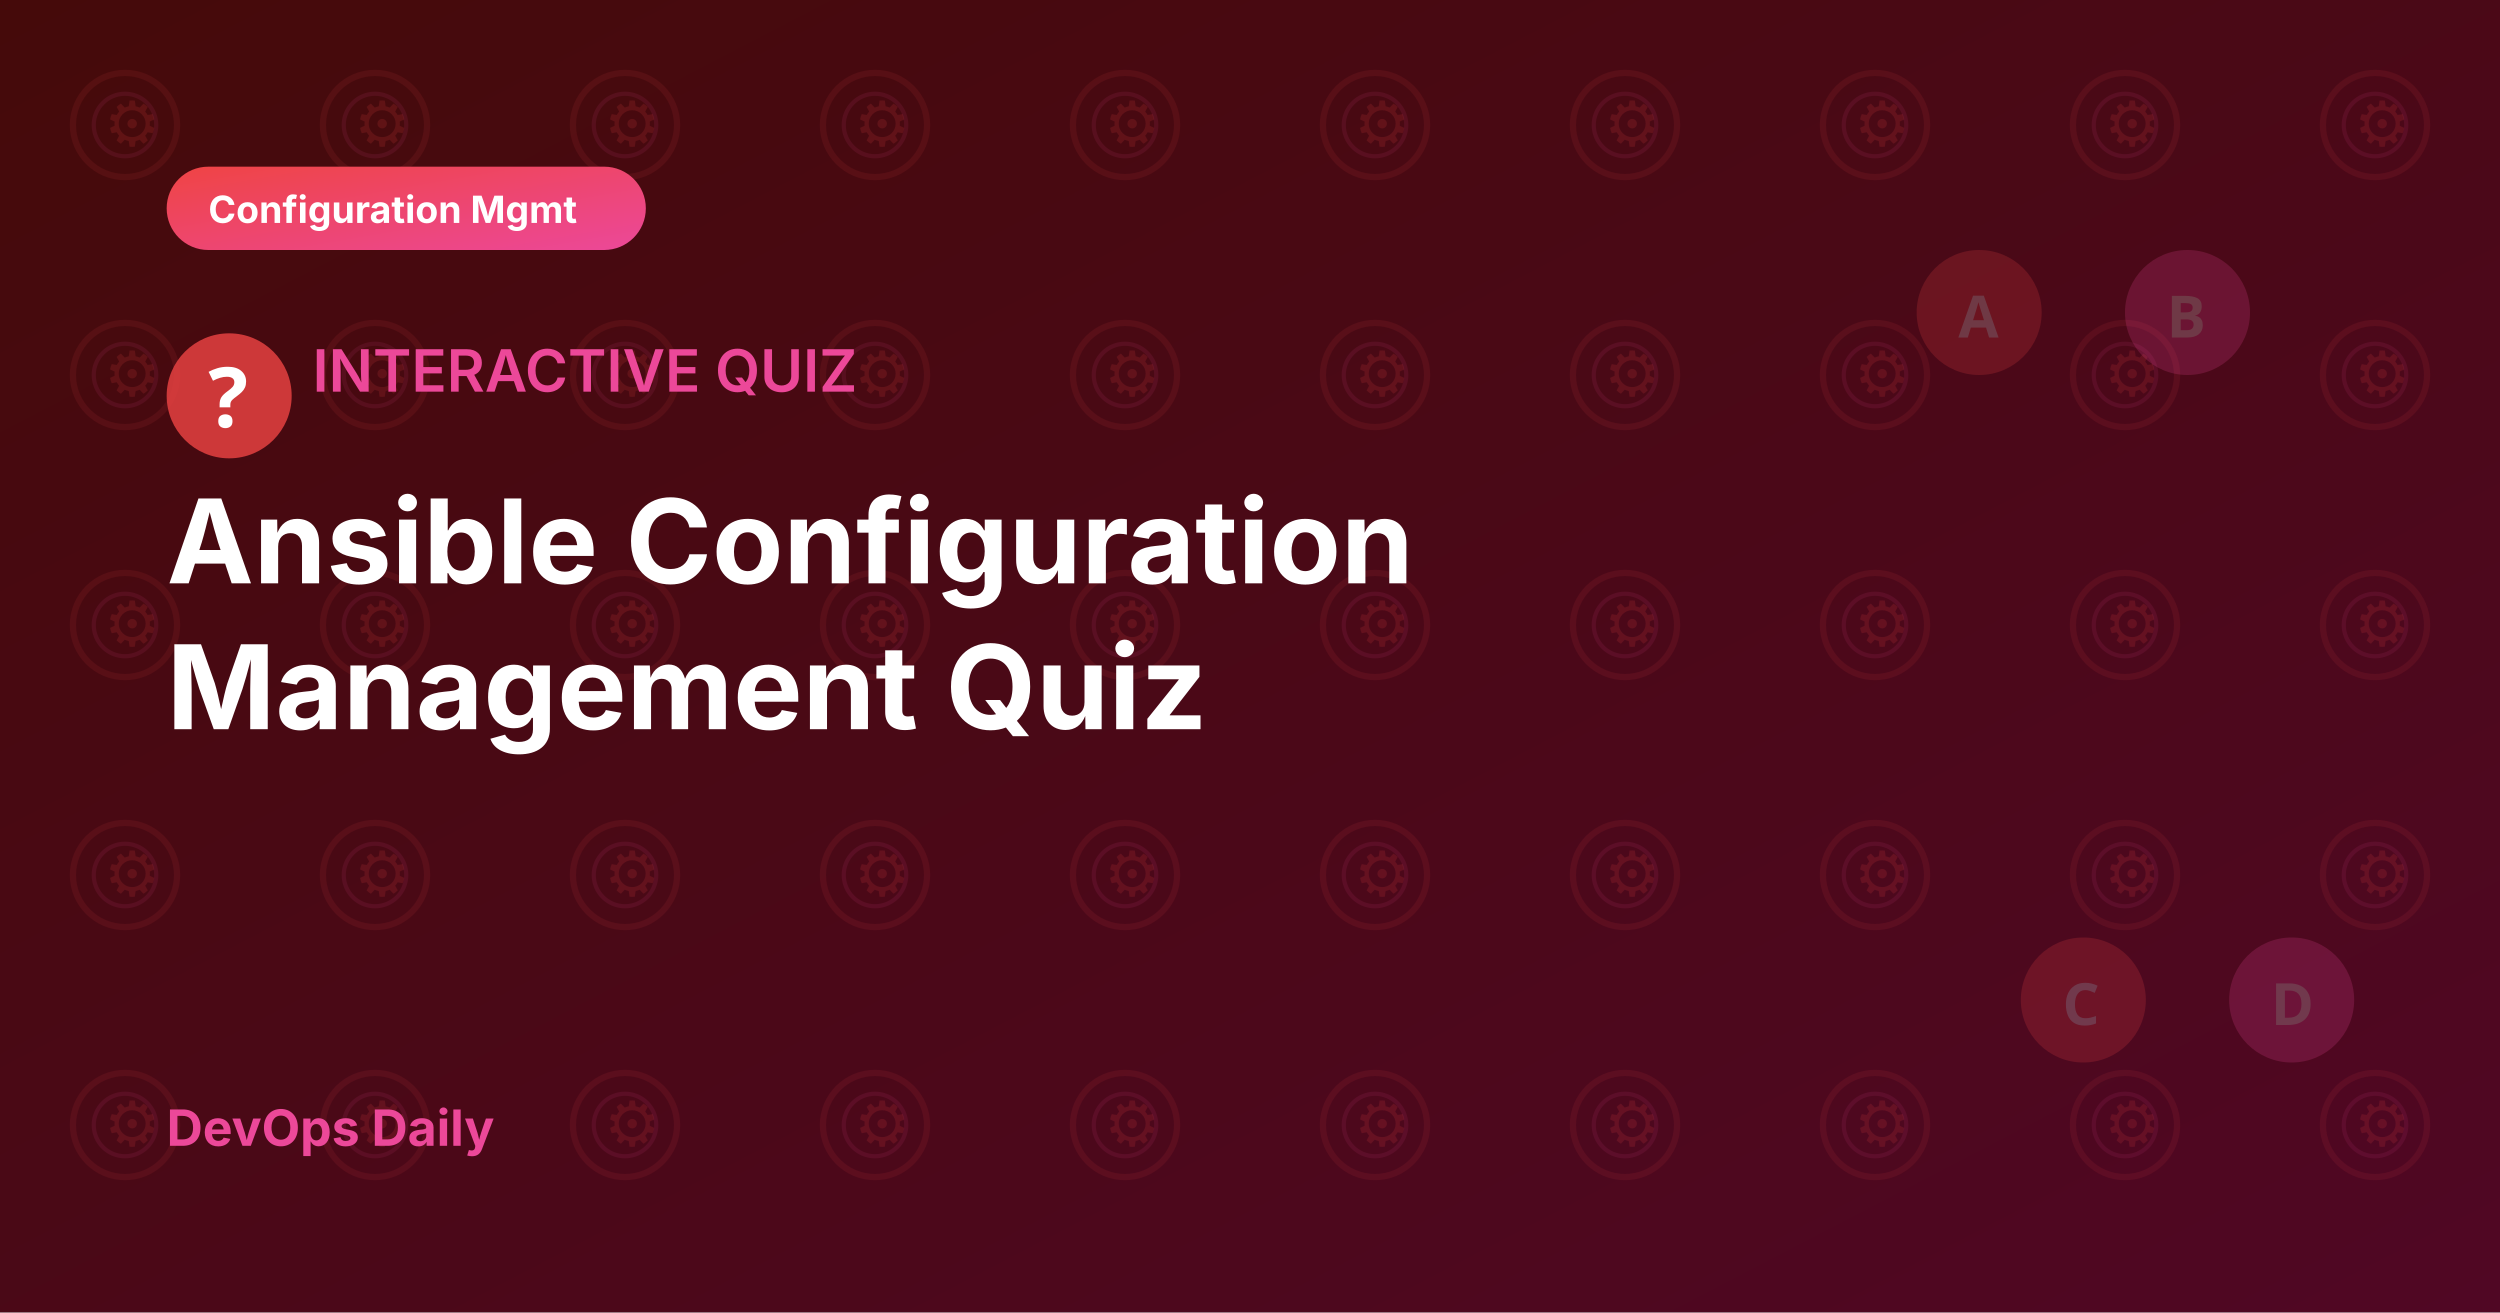
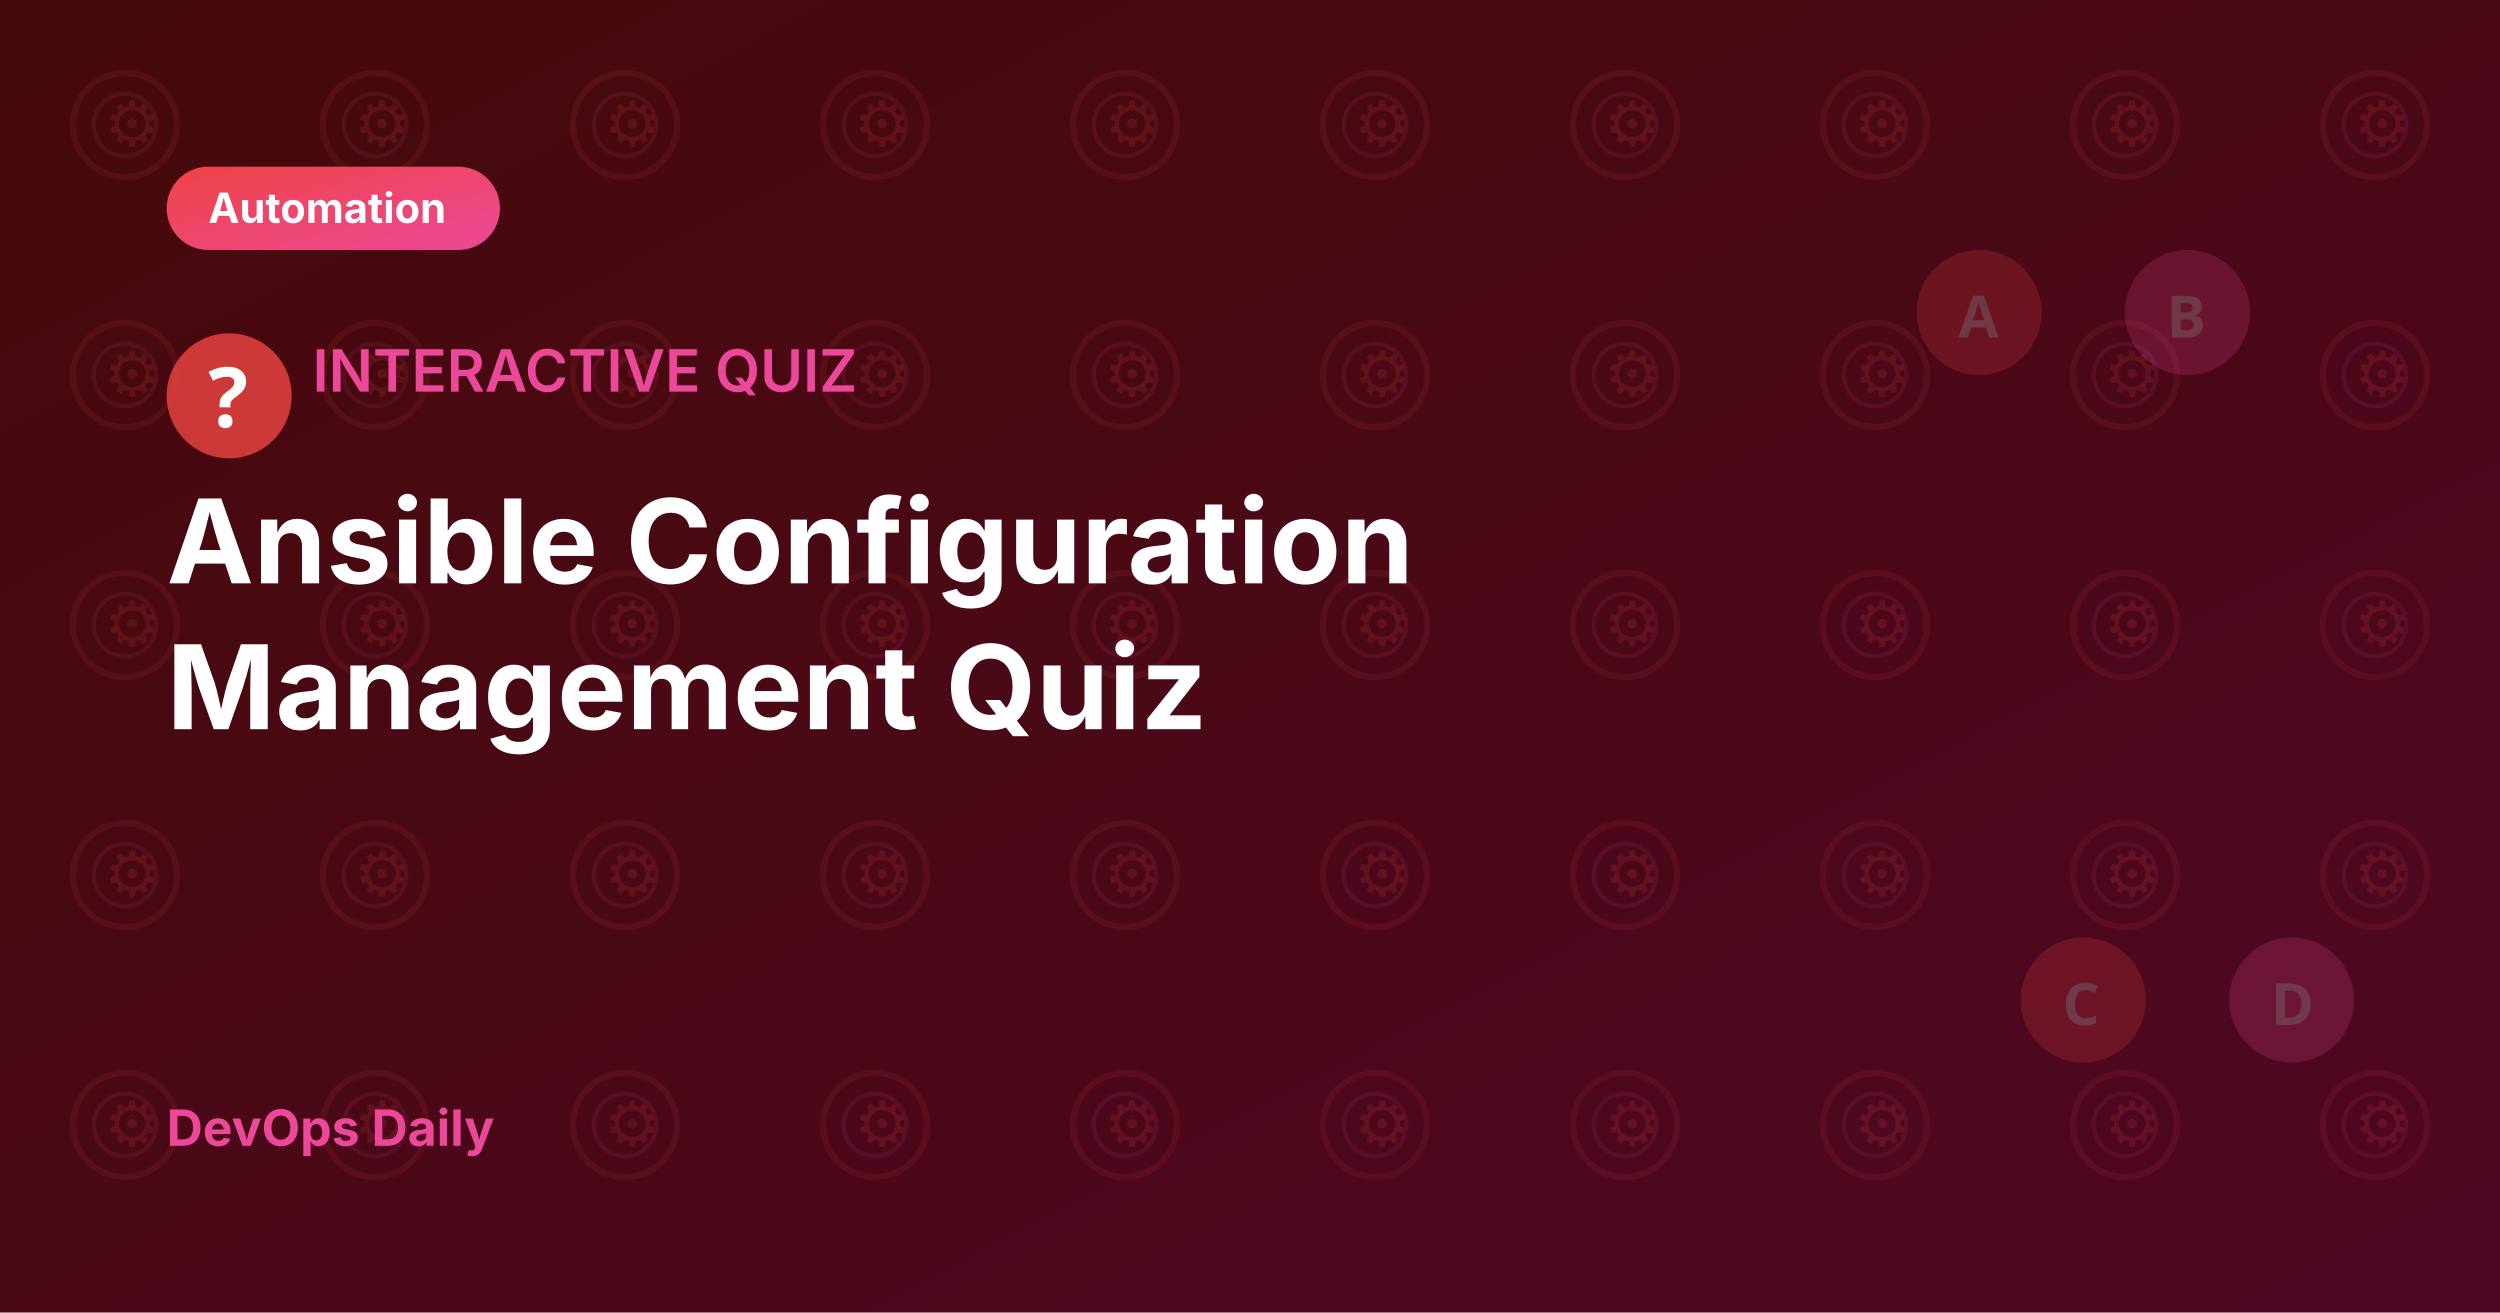
<svg xmlns="http://www.w3.org/2000/svg" width="1200" height="630">
  <defs>
    <linearGradient id="bgGradient" x1="0%" y1="0%" x2="100%" y2="100%">
      <stop offset="0%" style="stop-color:#450a0a;stop-opacity:1" />
      <stop offset="100%" style="stop-color:#500724;stop-opacity:1" />
    </linearGradient>
    <linearGradient id="accentGradient" x1="0%" y1="0%" x2="100%" y2="100%">
      <stop offset="0%" style="stop-color:#ef4444;stop-opacity:1" />
      <stop offset="100%" style="stop-color:#ec4899;stop-opacity:1" />
    </linearGradient>
    <pattern id="gears" x="0" y="0" width="120" height="120" patternUnits="userSpaceOnUse">
      <circle cx="60" cy="60" r="25" fill="none" stroke="#ef4444" stroke-width="3" opacity="0.1" />
      <circle cx="60" cy="60" r="15" fill="none" stroke="#ec4899" stroke-width="2" opacity="0.1" />
      <text x="50" y="70" font-family="system-ui" font-size="30" fill="#ef4444" opacity="0.15">⚙</text>
    </pattern>
  </defs>
  <rect width="1200" height="630" fill="url(#bgGradient)" />
  <rect width="1200" height="630" fill="url(#gears)" />
-   <rect x="80" y="80" width="230" height="40" rx="20" fill="url(#accentGradient)" />
-   <text x="100" y="107" font-family="system-ui, -apple-system, sans-serif" font-size="18" font-weight="bold" fill="#ffffff">Configuration Mgmt</text>
+   <rect x="80" y="80" width="160" height="40" rx="20" fill="url(#accentGradient)" />
+   <text x="100" y="107" font-family="system-ui, -apple-system, sans-serif" font-size="20" font-weight="bold" fill="#ffffff">Automation</text>
  <g transform="translate(80, 160)">
    <circle cx="30" cy="30" r="30" fill="#ef4444" opacity="0.8" />
    <text x="20" y="45" font-family="system-ui" font-size="40" font-weight="bold" fill="#ffffff">?</text>
  </g>
  <text x="150" y="188" font-family="system-ui, -apple-system, sans-serif" font-size="28" font-weight="600" fill="#ec4899">INTERACTIVE QUIZ</text>
  <text x="80" y="280" font-family="system-ui, -apple-system, sans-serif" font-size="56" font-weight="bold" fill="#ffffff">Ansible Configuration</text>
  <text x="80" y="350" font-family="system-ui, -apple-system, sans-serif" font-size="56" font-weight="bold" fill="#ffffff">Management Quiz</text>
  <g opacity="0.2">
    <circle cx="950" cy="150" r="30" fill="#ef4444" />
    <text x="940" y="162" font-family="system-ui" font-size="28" font-weight="bold" fill="#ffffff">A</text>
    <circle cx="1050" cy="150" r="30" fill="#ec4899" />
    <text x="1040" y="162" font-family="system-ui" font-size="28" font-weight="bold" fill="#ffffff">B</text>
    <circle cx="1000" cy="480" r="30" fill="#ef4444" />
    <text x="990" y="492" font-family="system-ui" font-size="28" font-weight="bold" fill="#ffffff">C</text>
    <circle cx="1100" cy="480" r="30" fill="#ec4899" />
    <text x="1090" y="492" font-family="system-ui" font-size="28" font-weight="bold" fill="#ffffff">D</text>
  </g>
  <text x="80" y="550" font-family="system-ui, -apple-system, sans-serif" font-size="24" font-weight="bold" fill="#ec4899">DevOps Daily</text>
</svg>
